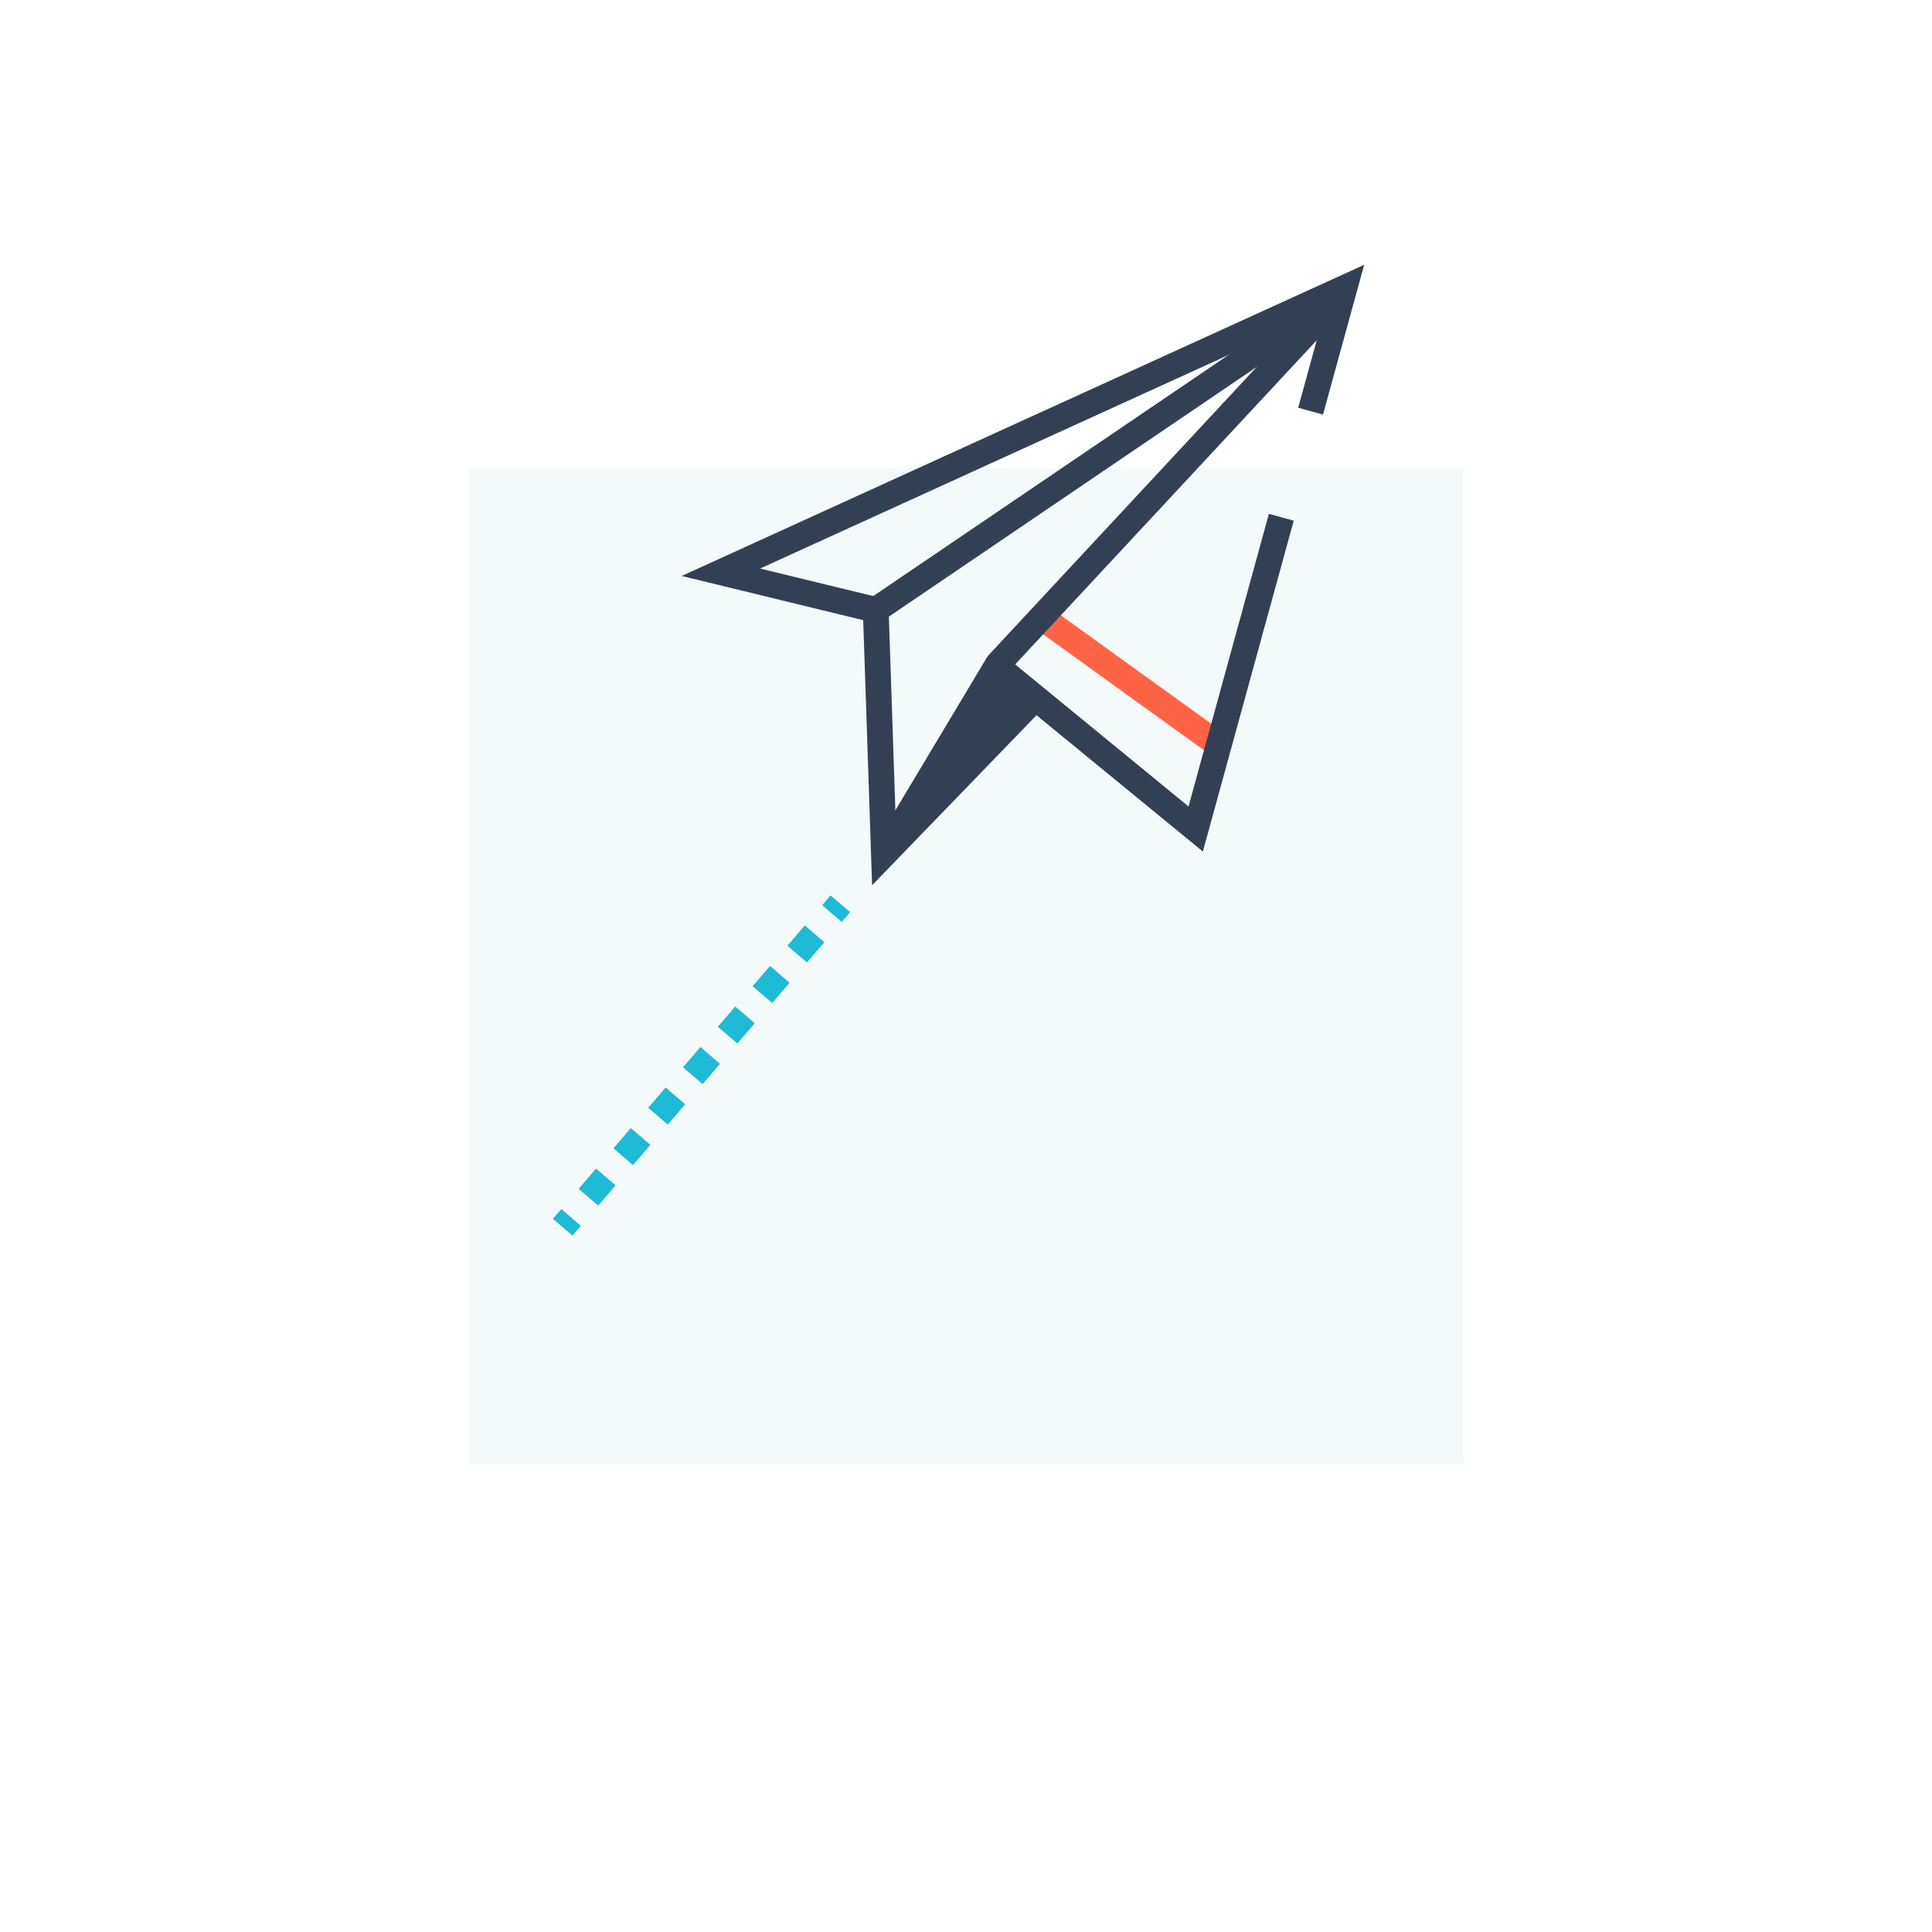
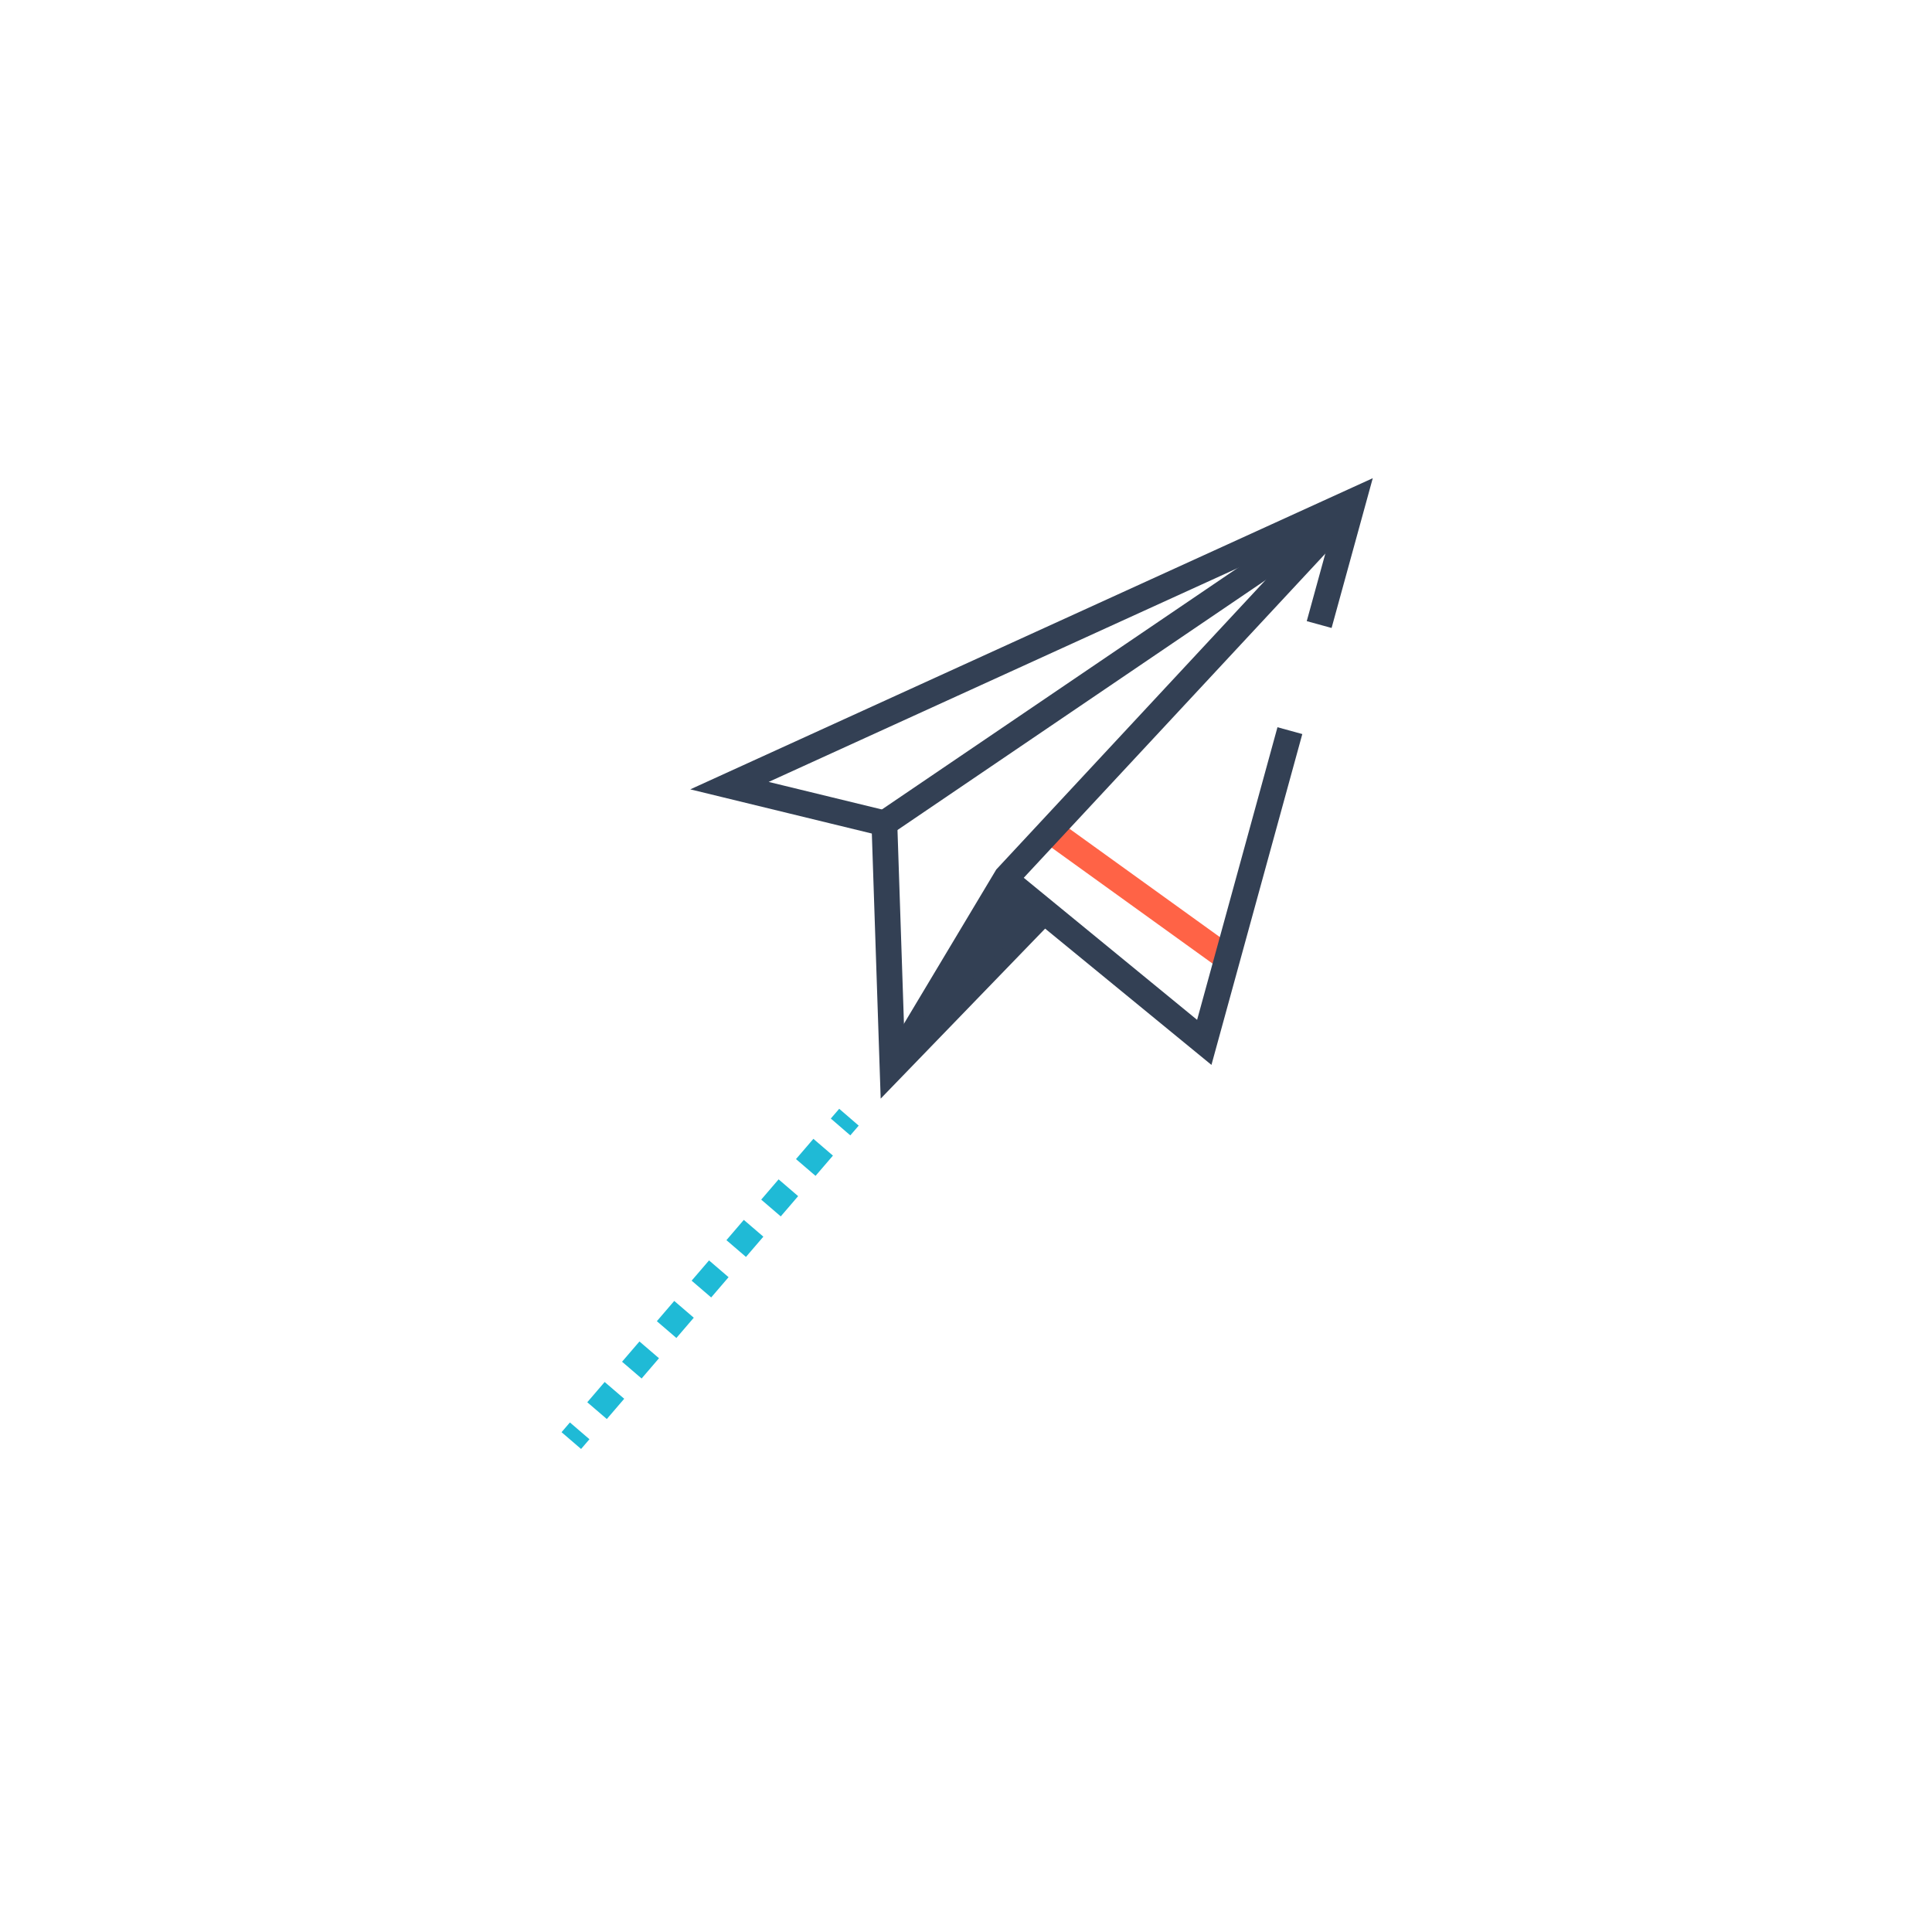
<svg xmlns="http://www.w3.org/2000/svg" viewBox="0 0 450 450">
  <defs>
-     <style>.a{fill:#f4f9f9;}.b,.c,.d,.e,.f{fill:none;stroke-miterlimit:10;stroke-width:6px;}.b{stroke:#ff6346;}.c,.d{stroke:#1fbad6;}.d{stroke-dasharray:6.22 6.22;}.e,.f{stroke:#334054;}.e,.g{fill-rule:evenodd;}.g{fill:#334054;}</style>
+     <style>.a,.b,.c,.d,.e{fill:none;stroke-miterlimit:10;stroke-width:6px;}.a{stroke:#ff6346;}.b,.c{stroke:#1fbad6;}.c{stroke-dasharray:6.22 6.22;}.d,.e{stroke:#334054;}.d,.f{fill-rule:evenodd;}.f{fill:#334054;}</style>
  </defs>
-   <rect class="a" x="109.19" y="109.19" width="231.61" height="231.61" />
-   <line class="b" x1="244.38" y1="145.07" x2="282.67" y2="172.66" />
-   <line class="c" x1="195.73" y1="210.51" x2="193.78" y2="212.79" />
-   <line class="d" x1="189.73" y1="217.51" x2="135.04" y2="281.2" />
-   <line class="c" x1="133.02" y1="283.56" x2="131.06" y2="285.84" />
-   <polyline class="e" points="298.44 120.48 278.5 193.09 232.46 155.36" />
-   <polyline class="e" points="241 162.71 205.89 199.02 203.98 142.07 167.91 133.29 313.15 67.07 305.26 95.77" />
-   <polyline class="e" points="311.39 69.8 232.46 154.64 205.89 199.02" />
-   <line class="f" x1="203.98" y1="142.07" x2="309.79" y2="70.25" />
-   <polygon class="g" points="232.56 155.77 239.69 162.34 206.84 197.63 232.56 155.77" />
+   <line class="a" x1="246.38" y1="194.77" x2="284.68" y2="222.36" />
+   <line class="b" x1="197.74" y1="260.22" x2="195.78" y2="262.49" />
+   <line class="c" x1="191.73" y1="267.21" x2="137.05" y2="330.91" />
+   <line class="b" x1="135.02" y1="333.27" x2="133.07" y2="335.54" />
+   <polyline class="d" points="300.44 170.18 280.5 242.79 234.46 205.06" />
+   <polyline class="d" points="243 212.42 207.89 248.72 205.99 191.77 169.91 182.99 315.15 116.77 307.26 145.47" />
+   <polyline class="d" points="313.39 119.5 234.46 204.34 207.89 248.72" />
+   <line class="e" x1="205.99" y1="191.77" x2="311.79" y2="119.95" />
+   <polygon class="f" points="234.56 205.47 241.69 212.04 208.84 247.33 234.56 205.47" />
</svg>
